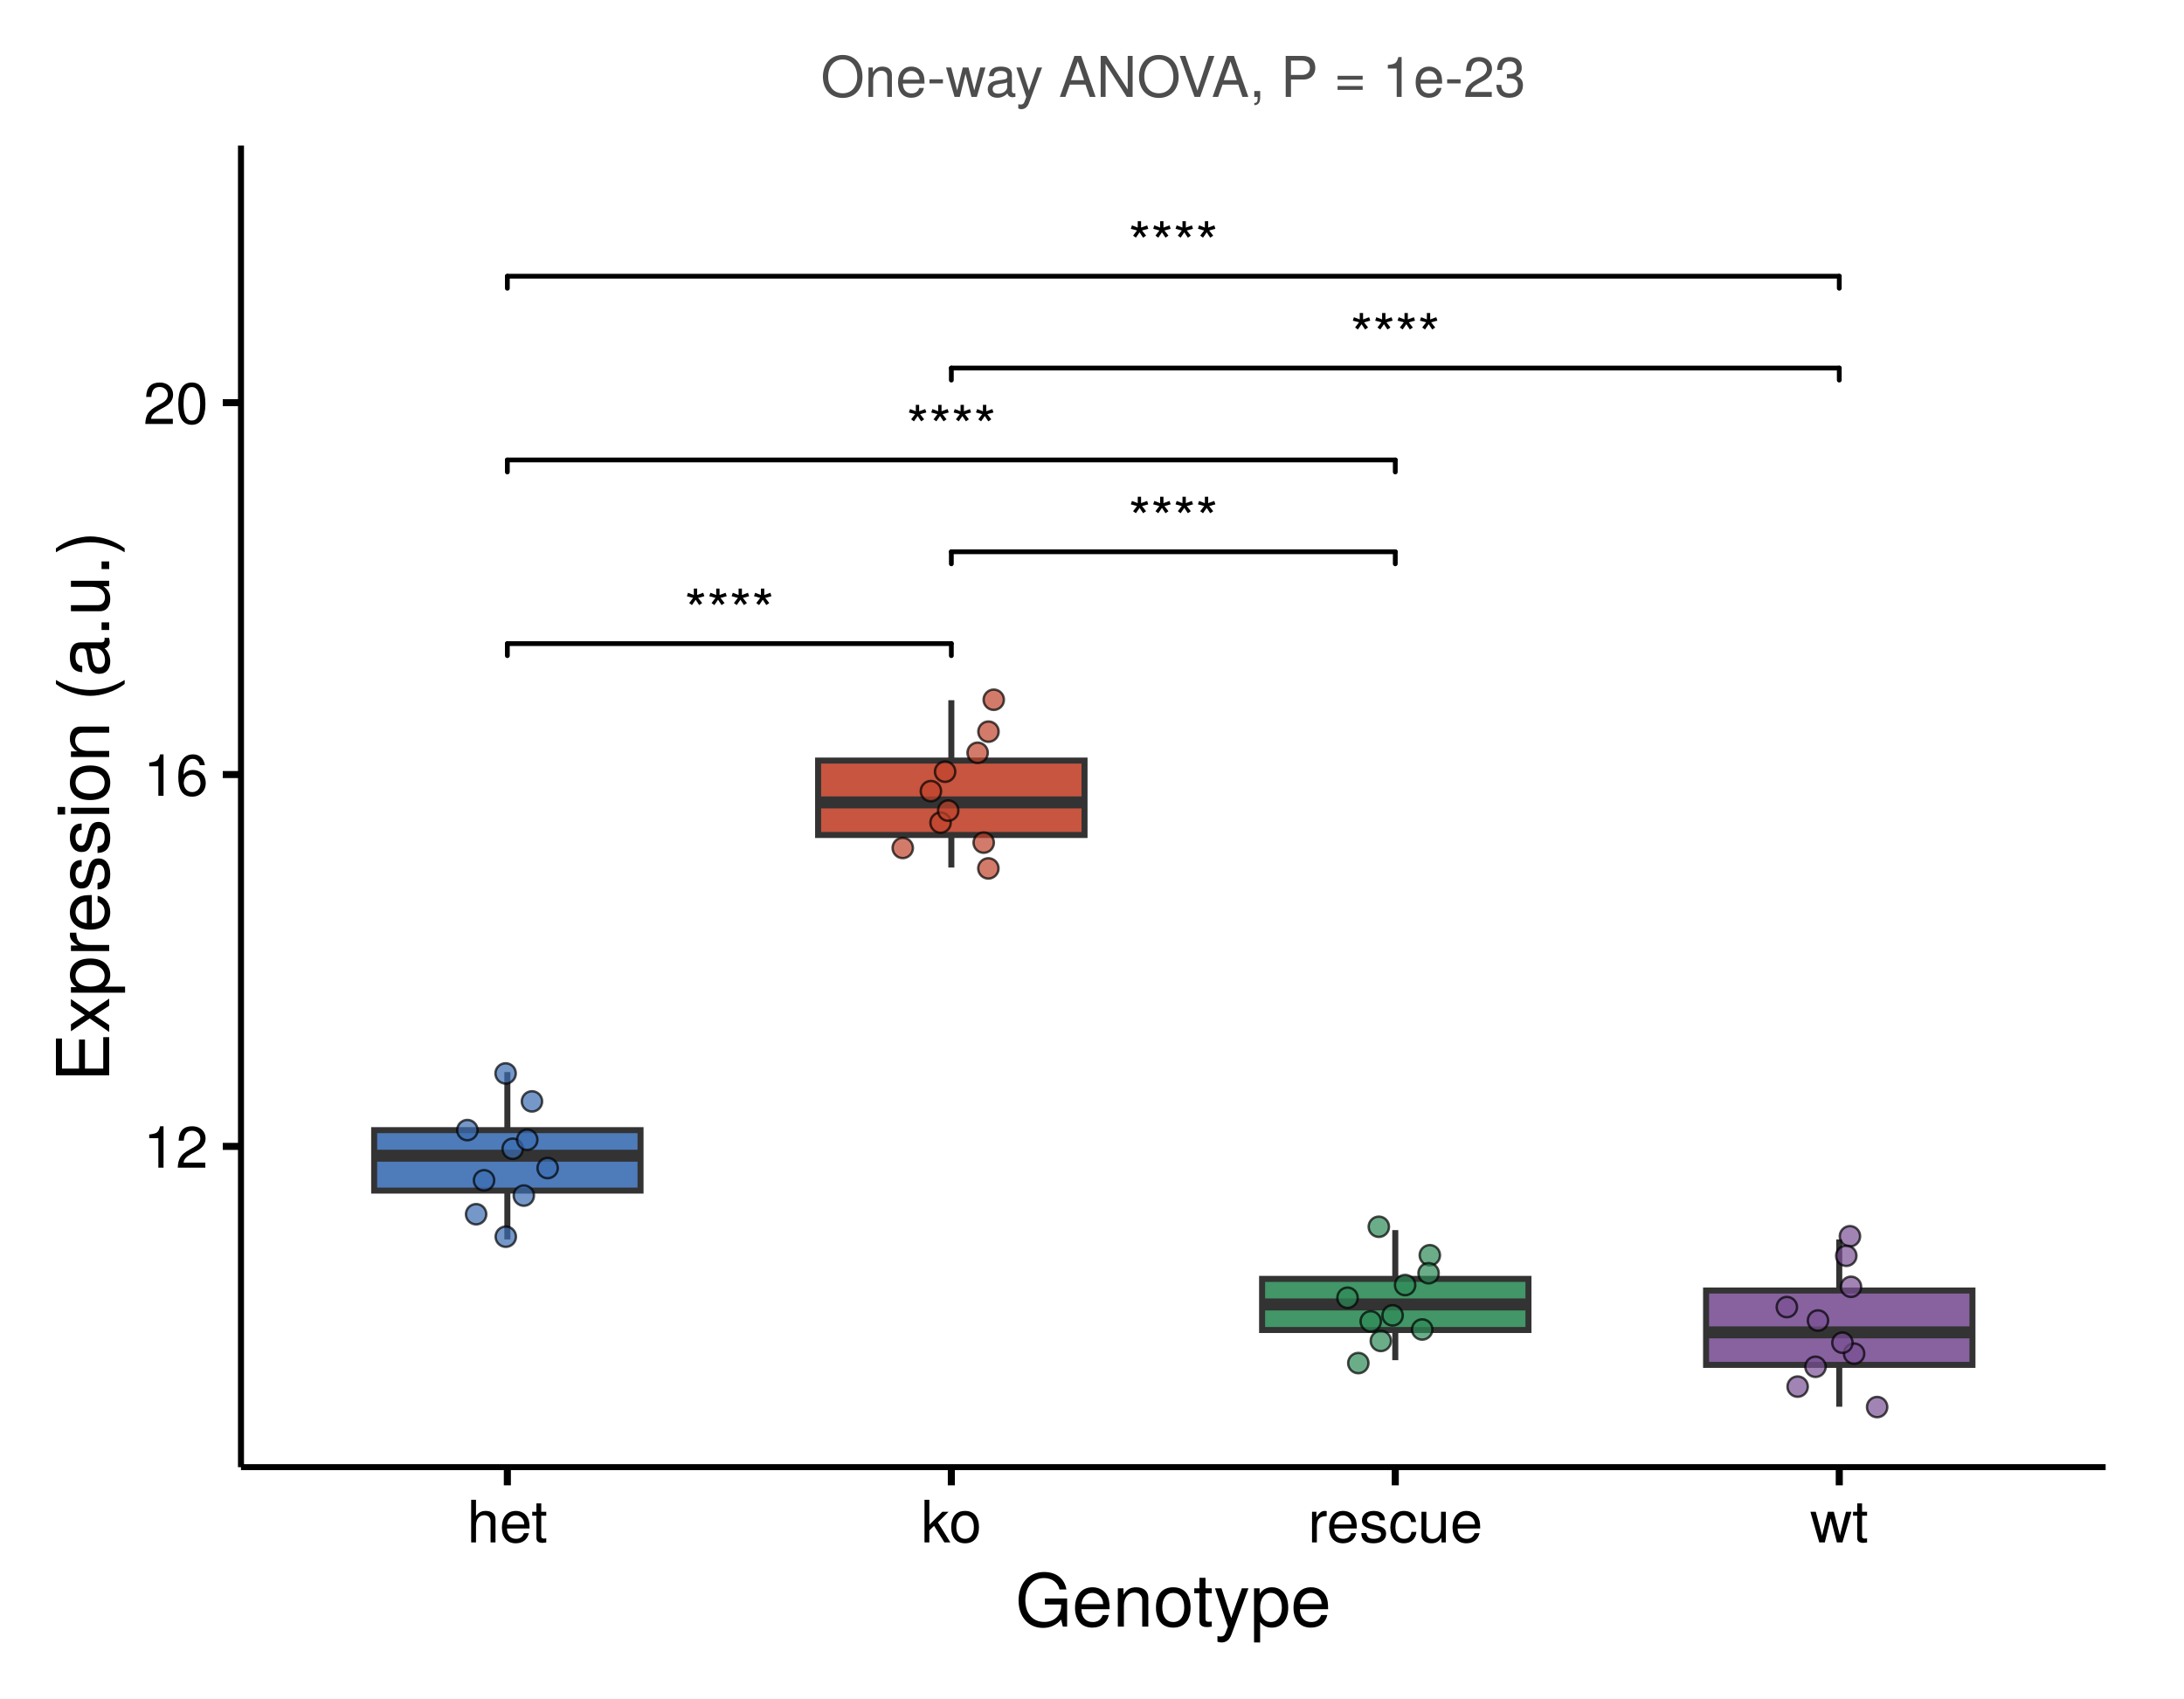
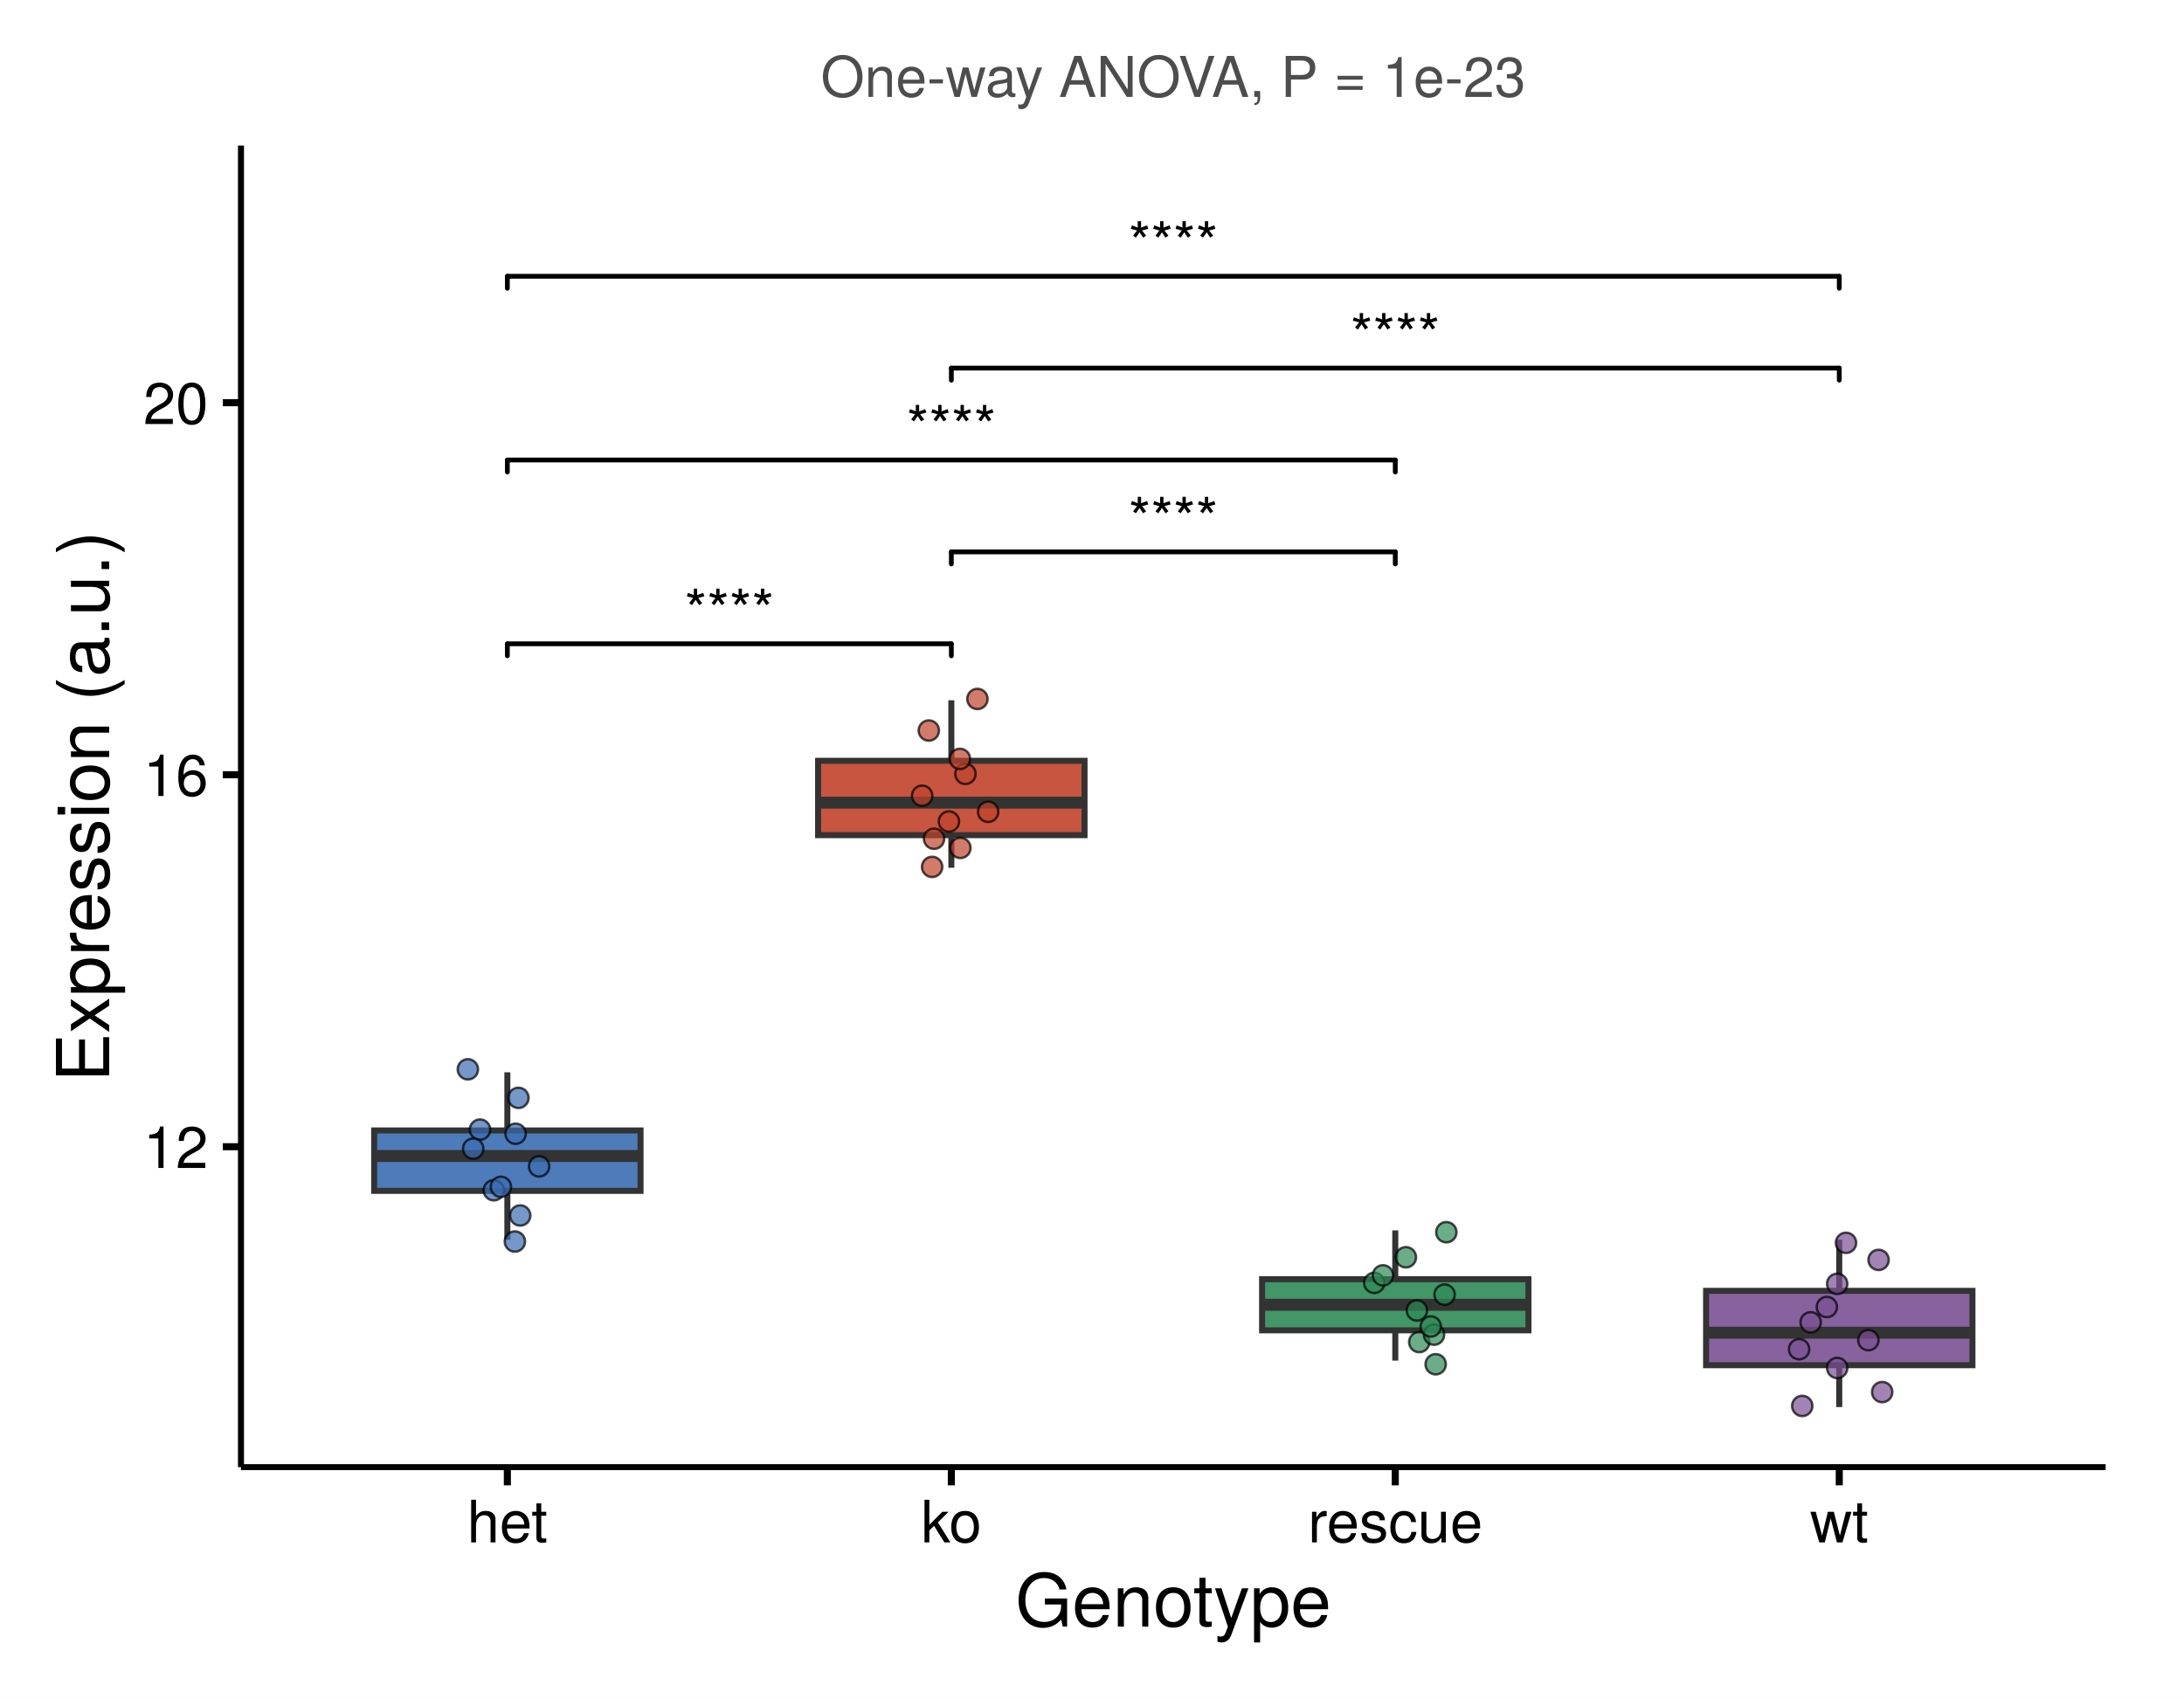
<svg xmlns="http://www.w3.org/2000/svg" class="svglite" width="388.80pt" height="302.40pt" viewBox="0 0 388.80 302.40">
  <defs>
    <style type="text/css">
    .svglite line, .svglite polyline, .svglite polygon, .svglite path, .svglite rect, .svglite circle {
      fill: none;
      stroke: #000000;
      stroke-linecap: round;
      stroke-linejoin: round;
      stroke-miterlimit: 10.00;
    }
    .svglite text {
      white-space: pre;
    }
  </style>
  </defs>
  <rect width="100%" height="100%" style="stroke: none; fill: #FFFFFF;" />
  <defs>
    <clipPath id="cpMC4wMHwzODguODB8MC4wMHwzMDIuNDA=">
      <rect x="0.00" y="0.00" width="388.80" height="302.40" />
    </clipPath>
  </defs>
  <g clip-path="url(#cpMC4wMHwzODguODB8MC4wMHwzMDIuNDA=)">
    <rect x="0.00" y="-0" width="388.80" height="302.40" style="stroke-width: 1.26; stroke: #FFFFFF; fill: #FFFFFF;" />
  </g>
  <defs>
    <clipPath id="cpNDIuOTB8Mzc0Ljg1fDI1LjkxfDI2MS4yMQ==">
      <rect x="42.90" y="25.91" width="331.96" height="235.30" />
    </clipPath>
  </defs>
  <g clip-path="url(#cpNDIuOTB8Mzc0Ljg1fDI1LjkxfDI2MS4yMQ==)">
    <rect x="42.90" y="25.91" width="331.96" height="235.30" style="stroke-width: 1.26; stroke: none; fill: #FFFFFF;" />
-     <line x1="90.32" y1="201.21" x2="90.32" y2="190.86" style="stroke-width: 1.07; stroke: #333333; stroke-linecap: butt;" />
-     <line x1="90.32" y1="211.97" x2="90.32" y2="220.66" style="stroke-width: 1.07; stroke: #333333; stroke-linecap: butt;" />
-     <polygon points="66.61,201.21 66.61,211.97 114.03,211.97 114.03,201.21 66.61,201.21 " style="stroke-width: 1.07; stroke: #333333; stroke-linecap: butt; stroke-linejoin: miter; fill: #3B6DB3; fill-opacity: 0.90;" />
-     <line x1="66.61" y1="205.76" x2="114.03" y2="205.76" style="stroke-width: 2.13; stroke: #333333; stroke-linecap: butt; stroke-linejoin: miter;" />
-     <line x1="169.36" y1="135.41" x2="169.36" y2="124.66" style="stroke-width: 1.07; stroke: #333333; stroke-linecap: butt;" />
-     <line x1="169.36" y1="148.66" x2="169.36" y2="154.45" style="stroke-width: 1.07; stroke: #333333; stroke-linecap: butt;" />
-     <polygon points="145.64,135.41 145.64,148.66 193.07,148.66 193.07,135.41 145.64,135.41 " style="stroke-width: 1.07; stroke: #333333; stroke-linecap: butt; stroke-linejoin: miter; fill: #C1432B; fill-opacity: 0.90;" />
-     <line x1="145.64" y1="142.86" x2="193.07" y2="142.86" style="stroke-width: 2.13; stroke: #333333; stroke-linecap: butt; stroke-linejoin: miter;" />
-     <line x1="248.39" y1="227.69" x2="248.39" y2="219.00" style="stroke-width: 1.07; stroke: #333333; stroke-linecap: butt;" />
-     <line x1="248.39" y1="236.79" x2="248.39" y2="242.17" style="stroke-width: 1.07; stroke: #333333; stroke-linecap: butt;" />
-     <polygon points="224.68,227.69 224.68,236.79 272.10,236.79 272.10,227.69 224.68,227.69 " style="stroke-width: 1.07; stroke: #333333; stroke-linecap: butt; stroke-linejoin: miter; fill: #2E8B57; fill-opacity: 0.90;" />
-     <line x1="224.68" y1="232.24" x2="272.10" y2="232.24" style="stroke-width: 2.13; stroke: #333333; stroke-linecap: butt; stroke-linejoin: miter;" />
-     <line x1="327.43" y1="229.76" x2="327.43" y2="220.66" style="stroke-width: 1.07; stroke: #333333; stroke-linecap: butt;" />
-     <line x1="327.43" y1="243.00" x2="327.43" y2="250.45" style="stroke-width: 1.07; stroke: #333333; stroke-linecap: butt;" />
-     <polygon points="303.72,229.76 303.72,243.00 351.14,243.00 351.14,229.76 303.72,229.76 " style="stroke-width: 1.07; stroke: #333333; stroke-linecap: butt; stroke-linejoin: miter; fill: #7A5195; fill-opacity: 0.90;" />
-     <line x1="303.72" y1="237.21" x2="351.14" y2="237.21" style="stroke-width: 2.13; stroke: #333333; stroke-linecap: butt; stroke-linejoin: miter;" />
-     <circle cx="330.07" cy="241.00" r="1.81" style="stroke-width: 0.43; stroke: #000000; stroke-opacity: 0.70; fill: #7A5195; fill-opacity: 0.70;" />
-     <circle cx="329.52" cy="229.10" r="1.81" style="stroke-width: 0.43; stroke: #000000; stroke-opacity: 0.70; fill: #7A5195; fill-opacity: 0.70;" />
-     <circle cx="334.17" cy="250.51" r="1.81" style="stroke-width: 0.43; stroke: #000000; stroke-opacity: 0.70; fill: #7A5195; fill-opacity: 0.70;" />
-     <circle cx="329.33" cy="220.10" r="1.81" style="stroke-width: 0.43; stroke: #000000; stroke-opacity: 0.70; fill: #7A5195; fill-opacity: 0.70;" />
-     <circle cx="323.64" cy="235.10" r="1.81" style="stroke-width: 0.43; stroke: #000000; stroke-opacity: 0.70; fill: #7A5195; fill-opacity: 0.70;" />
-     <circle cx="323.20" cy="243.34" r="1.81" style="stroke-width: 0.43; stroke: #000000; stroke-opacity: 0.70; fill: #7A5195; fill-opacity: 0.70;" />
-     <circle cx="328.68" cy="223.58" r="1.81" style="stroke-width: 0.43; stroke: #000000; stroke-opacity: 0.70; fill: #7A5195; fill-opacity: 0.70;" />
-     <circle cx="327.99" cy="239.05" r="1.81" style="stroke-width: 0.43; stroke: #000000; stroke-opacity: 0.70; fill: #7A5195; fill-opacity: 0.70;" />
-     <circle cx="318.10" cy="232.71" r="1.81" style="stroke-width: 0.43; stroke: #000000; stroke-opacity: 0.70; fill: #7A5195; fill-opacity: 0.70;" />
-     <circle cx="320.02" cy="246.87" r="1.81" style="stroke-width: 0.43; stroke: #000000; stroke-opacity: 0.70; fill: #7A5195; fill-opacity: 0.70;" />
-     <circle cx="93.25" cy="212.86" r="1.81" style="stroke-width: 0.43; stroke: #000000; stroke-opacity: 0.70; fill: #3B6DB3; fill-opacity: 0.70;" />
-     <circle cx="83.20" cy="201.20" r="1.81" style="stroke-width: 0.43; stroke: #000000; stroke-opacity: 0.70; fill: #3B6DB3; fill-opacity: 0.70;" />
-     <circle cx="90.04" cy="220.18" r="1.81" style="stroke-width: 0.43; stroke: #000000; stroke-opacity: 0.70; fill: #3B6DB3; fill-opacity: 0.70;" />
-     <circle cx="90.01" cy="191.11" r="1.81" style="stroke-width: 0.43; stroke: #000000; stroke-opacity: 0.70; fill: #3B6DB3; fill-opacity: 0.70;" />
-     <circle cx="97.49" cy="207.96" r="1.81" style="stroke-width: 0.43; stroke: #000000; stroke-opacity: 0.70; fill: #3B6DB3; fill-opacity: 0.70;" />
-     <circle cx="91.27" cy="204.52" r="1.81" style="stroke-width: 0.43; stroke: #000000; stroke-opacity: 0.70; fill: #3B6DB3; fill-opacity: 0.70;" />
-     <circle cx="84.76" cy="216.18" r="1.81" style="stroke-width: 0.43; stroke: #000000; stroke-opacity: 0.70; fill: #3B6DB3; fill-opacity: 0.70;" />
-     <circle cx="94.70" cy="196.09" r="1.81" style="stroke-width: 0.43; stroke: #000000; stroke-opacity: 0.70; fill: #3B6DB3; fill-opacity: 0.70;" />
-     <circle cx="86.17" cy="210.14" r="1.81" style="stroke-width: 0.43; stroke: #000000; stroke-opacity: 0.70; fill: #3B6DB3; fill-opacity: 0.70;" />
-     <circle cx="93.86" cy="202.92" r="1.81" style="stroke-width: 0.43; stroke: #000000; stroke-opacity: 0.70; fill: #3B6DB3; fill-opacity: 0.70;" />
-     <circle cx="160.71" cy="150.97" r="1.81" style="stroke-width: 0.43; stroke: #000000; stroke-opacity: 0.70; fill: #C1432B; fill-opacity: 0.70;" />
-     <circle cx="168.25" cy="137.39" r="1.81" style="stroke-width: 0.43; stroke: #000000; stroke-opacity: 0.70; fill: #C1432B; fill-opacity: 0.70;" />
-     <circle cx="167.44" cy="146.46" r="1.81" style="stroke-width: 0.43; stroke: #000000; stroke-opacity: 0.70; fill: #C1432B; fill-opacity: 0.70;" />
-     <circle cx="176.91" cy="124.58" r="1.81" style="stroke-width: 0.43; stroke: #000000; stroke-opacity: 0.70; fill: #C1432B; fill-opacity: 0.70;" />
-     <circle cx="175.95" cy="154.61" r="1.81" style="stroke-width: 0.43; stroke: #000000; stroke-opacity: 0.70; fill: #C1432B; fill-opacity: 0.70;" />
-     <circle cx="174.04" cy="134.02" r="1.81" style="stroke-width: 0.43; stroke: #000000; stroke-opacity: 0.70; fill: #C1432B; fill-opacity: 0.70;" />
-     <circle cx="165.72" cy="140.85" r="1.81" style="stroke-width: 0.43; stroke: #000000; stroke-opacity: 0.70; fill: #C1432B; fill-opacity: 0.70;" />
-     <circle cx="175.12" cy="150.02" r="1.81" style="stroke-width: 0.43; stroke: #000000; stroke-opacity: 0.70; fill: #C1432B; fill-opacity: 0.70;" />
-     <circle cx="175.97" cy="130.26" r="1.81" style="stroke-width: 0.43; stroke: #000000; stroke-opacity: 0.70; fill: #C1432B; fill-opacity: 0.70;" />
-     <circle cx="168.80" cy="144.32" r="1.81" style="stroke-width: 0.43; stroke: #000000; stroke-opacity: 0.70; fill: #C1432B; fill-opacity: 0.70;" />
-     <circle cx="247.91" cy="234.19" r="1.81" style="stroke-width: 0.43; stroke: #000000; stroke-opacity: 0.70; fill: #2E8B57; fill-opacity: 0.70;" />
-     <circle cx="254.54" cy="223.48" r="1.81" style="stroke-width: 0.43; stroke: #000000; stroke-opacity: 0.70; fill: #2E8B57; fill-opacity: 0.70;" />
-     <circle cx="245.82" cy="238.74" r="1.81" style="stroke-width: 0.43; stroke: #000000; stroke-opacity: 0.70; fill: #2E8B57; fill-opacity: 0.70;" />
-     <circle cx="245.46" cy="218.41" r="1.81" style="stroke-width: 0.43; stroke: #000000; stroke-opacity: 0.70; fill: #2E8B57; fill-opacity: 0.70;" />
-     <circle cx="253.18" cy="236.70" r="1.81" style="stroke-width: 0.43; stroke: #000000; stroke-opacity: 0.70; fill: #2E8B57; fill-opacity: 0.70;" />
-     <circle cx="250.14" cy="228.79" r="1.81" style="stroke-width: 0.43; stroke: #000000; stroke-opacity: 0.70; fill: #2E8B57; fill-opacity: 0.70;" />
-     <circle cx="239.89" cy="231.05" r="1.81" style="stroke-width: 0.43; stroke: #000000; stroke-opacity: 0.70; fill: #2E8B57; fill-opacity: 0.70;" />
-     <circle cx="241.81" cy="242.68" r="1.81" style="stroke-width: 0.43; stroke: #000000; stroke-opacity: 0.70; fill: #2E8B57; fill-opacity: 0.70;" />
-     <circle cx="254.32" cy="226.68" r="1.81" style="stroke-width: 0.43; stroke: #000000; stroke-opacity: 0.70; fill: #2E8B57; fill-opacity: 0.70;" />
-     <circle cx="244.02" cy="235.25" r="1.81" style="stroke-width: 0.43; stroke: #000000; stroke-opacity: 0.70; fill: #2E8B57; fill-opacity: 0.70;" />
-     <text x="129.84" y="112.24" text-anchor="middle" style="font-size: 10.24px; font-weight: 0; font-family: &quot;TeX Gyre Heros&quot;;" textLength="15.93px" lengthAdjust="spacingAndGlyphs">****</text>
-     <line x1="90.32" y1="116.73" x2="90.32" y2="114.59" style="stroke-width: 0.85;" />
-     <line x1="90.32" y1="114.59" x2="169.36" y2="114.59" style="stroke-width: 0.85;" />
-     <line x1="169.36" y1="114.59" x2="169.36" y2="116.73" style="stroke-width: 0.85;" />
-     <text x="208.87" y="95.89" text-anchor="middle" style="font-size: 10.24px; font-weight: 0; font-family: &quot;TeX Gyre Heros&quot;;" textLength="15.93px" lengthAdjust="spacingAndGlyphs">****</text>
-     <line x1="169.36" y1="100.38" x2="169.36" y2="98.24" style="stroke-width: 0.85;" />
-     <line x1="169.36" y1="98.24" x2="248.39" y2="98.24" style="stroke-width: 0.85;" />
-     <line x1="248.39" y1="98.24" x2="248.39" y2="100.38" style="stroke-width: 0.85;" />
-     <text x="169.36" y="79.53" text-anchor="middle" style="font-size: 10.24px; font-weight: 0; font-family: &quot;TeX Gyre Heros&quot;;" textLength="15.93px" lengthAdjust="spacingAndGlyphs">****</text>
-     <line x1="90.32" y1="84.03" x2="90.32" y2="81.89" style="stroke-width: 0.85;" />
-     <line x1="90.32" y1="81.89" x2="248.39" y2="81.89" style="stroke-width: 0.85;" />
-     <line x1="248.39" y1="81.89" x2="248.39" y2="84.03" style="stroke-width: 0.85;" />
-     <text x="248.39" y="63.18" text-anchor="middle" style="font-size: 10.24px; font-weight: 0; font-family: &quot;TeX Gyre Heros&quot;;" textLength="15.93px" lengthAdjust="spacingAndGlyphs">****</text>
-     <line x1="169.36" y1="67.67" x2="169.36" y2="65.53" style="stroke-width: 0.85;" />
-     <line x1="169.36" y1="65.53" x2="327.43" y2="65.53" style="stroke-width: 0.85;" />
-     <line x1="327.43" y1="65.53" x2="327.43" y2="67.67" style="stroke-width: 0.85;" />
+     <line x1="90.32" y1="201.26" x2="90.32" y2="190.91" style="stroke-width: 1.07; stroke: #333333; stroke-linecap: butt;" />
+     <line x1="90.32" y1="212.02" x2="90.32" y2="220.71" style="stroke-width: 1.07; stroke: #333333; stroke-linecap: butt;" />
+     <polygon points="66.61,201.26 66.61,212.02 114.03,212.02 114.03,201.26 66.61,201.26 " style="stroke-width: 1.07; stroke: #333333; stroke-linecap: butt; stroke-linejoin: miter; fill: #3B6DB3; fill-opacity: 0.90;" />
+     <line x1="66.61" y1="205.81" x2="114.03" y2="205.81" style="stroke-width: 2.13; stroke: #333333; stroke-linecap: butt; stroke-linejoin: miter;" />
+     <line x1="169.36" y1="135.45" x2="169.36" y2="124.68" style="stroke-width: 1.07; stroke: #333333; stroke-linecap: butt;" />
+     <line x1="169.36" y1="148.69" x2="169.36" y2="154.49" style="stroke-width: 1.07; stroke: #333333; stroke-linecap: butt;" />
+     <polygon points="145.64,135.45 145.64,148.69 193.07,148.69 193.07,135.45 145.64,135.45 " style="stroke-width: 1.07; stroke: #333333; stroke-linecap: butt; stroke-linejoin: miter; fill: #C1432B; fill-opacity: 0.90;" />
+     <line x1="145.64" y1="142.90" x2="193.07" y2="142.90" style="stroke-width: 2.13; stroke: #333333; stroke-linecap: butt; stroke-linejoin: miter;" />
+     <line x1="248.39" y1="227.75" x2="248.39" y2="219.06" style="stroke-width: 1.07; stroke: #333333; stroke-linecap: butt;" />
+     <line x1="248.39" y1="236.85" x2="248.39" y2="242.24" style="stroke-width: 1.07; stroke: #333333; stroke-linecap: butt;" />
+     <polygon points="224.68,227.75 224.68,236.85 272.10,236.85 272.10,227.75 224.68,227.75 " style="stroke-width: 1.07; stroke: #333333; stroke-linecap: butt; stroke-linejoin: miter; fill: #2E8B57; fill-opacity: 0.90;" />
+     <line x1="224.68" y1="232.30" x2="272.10" y2="232.30" style="stroke-width: 2.13; stroke: #333333; stroke-linecap: butt; stroke-linejoin: miter;" />
+     <line x1="327.43" y1="229.82" x2="327.43" y2="220.71" style="stroke-width: 1.07; stroke: #333333; stroke-linecap: butt;" />
+     <line x1="327.43" y1="243.06" x2="327.43" y2="250.51" style="stroke-width: 1.07; stroke: #333333; stroke-linecap: butt;" />
+     <polygon points="303.72,229.82 303.72,243.06 351.14,243.06 351.14,229.82 303.72,229.82 " style="stroke-width: 1.07; stroke: #333333; stroke-linecap: butt; stroke-linejoin: miter; fill: #7A5195; fill-opacity: 0.90;" />
+     <line x1="303.72" y1="237.27" x2="351.14" y2="237.27" style="stroke-width: 2.13; stroke: #333333; stroke-linecap: butt; stroke-linejoin: miter;" />
+     <circle cx="320.28" cy="240.21" r="1.81" style="stroke-width: 0.43; stroke: #000000; stroke-opacity: 0.70; fill: #7A5195; fill-opacity: 0.70;" />
+     <circle cx="327.06" cy="228.57" r="1.81" style="stroke-width: 0.43; stroke: #000000; stroke-opacity: 0.70; fill: #7A5195; fill-opacity: 0.70;" />
+     <circle cx="320.84" cy="250.31" r="1.81" style="stroke-width: 0.43; stroke: #000000; stroke-opacity: 0.70; fill: #7A5195; fill-opacity: 0.70;" />
+     <circle cx="328.63" cy="221.27" r="1.81" style="stroke-width: 0.43; stroke: #000000; stroke-opacity: 0.70; fill: #7A5195; fill-opacity: 0.70;" />
+     <circle cx="322.34" cy="235.42" r="1.81" style="stroke-width: 0.43; stroke: #000000; stroke-opacity: 0.70; fill: #7A5195; fill-opacity: 0.70;" />
+     <circle cx="327.06" cy="243.55" r="1.81" style="stroke-width: 0.43; stroke: #000000; stroke-opacity: 0.70; fill: #7A5195; fill-opacity: 0.70;" />
+     <circle cx="334.43" cy="224.31" r="1.81" style="stroke-width: 0.43; stroke: #000000; stroke-opacity: 0.70; fill: #7A5195; fill-opacity: 0.70;" />
+     <circle cx="332.61" cy="238.60" r="1.81" style="stroke-width: 0.43; stroke: #000000; stroke-opacity: 0.70; fill: #7A5195; fill-opacity: 0.70;" />
+     <circle cx="325.22" cy="232.70" r="1.81" style="stroke-width: 0.43; stroke: #000000; stroke-opacity: 0.70; fill: #7A5195; fill-opacity: 0.70;" />
+     <circle cx="335.07" cy="247.84" r="1.81" style="stroke-width: 0.43; stroke: #000000; stroke-opacity: 0.70; fill: #7A5195; fill-opacity: 0.70;" />
+     <circle cx="87.91" cy="211.91" r="1.81" style="stroke-width: 0.43; stroke: #000000; stroke-opacity: 0.70; fill: #3B6DB3; fill-opacity: 0.70;" />
+     <circle cx="85.45" cy="201.11" r="1.81" style="stroke-width: 0.43; stroke: #000000; stroke-opacity: 0.70; fill: #3B6DB3; fill-opacity: 0.70;" />
+     <circle cx="91.66" cy="221.04" r="1.81" style="stroke-width: 0.43; stroke: #000000; stroke-opacity: 0.70; fill: #3B6DB3; fill-opacity: 0.70;" />
+     <circle cx="83.29" cy="190.38" r="1.81" style="stroke-width: 0.43; stroke: #000000; stroke-opacity: 0.70; fill: #3B6DB3; fill-opacity: 0.70;" />
+     <circle cx="95.97" cy="207.66" r="1.81" style="stroke-width: 0.43; stroke: #000000; stroke-opacity: 0.70; fill: #3B6DB3; fill-opacity: 0.70;" />
+     <circle cx="84.24" cy="204.50" r="1.81" style="stroke-width: 0.43; stroke: #000000; stroke-opacity: 0.70; fill: #3B6DB3; fill-opacity: 0.70;" />
+     <circle cx="92.61" cy="216.40" r="1.81" style="stroke-width: 0.43; stroke: #000000; stroke-opacity: 0.70; fill: #3B6DB3; fill-opacity: 0.70;" />
+     <circle cx="92.29" cy="195.46" r="1.81" style="stroke-width: 0.43; stroke: #000000; stroke-opacity: 0.70; fill: #3B6DB3; fill-opacity: 0.70;" />
+     <circle cx="89.17" cy="211.30" r="1.81" style="stroke-width: 0.43; stroke: #000000; stroke-opacity: 0.70; fill: #3B6DB3; fill-opacity: 0.70;" />
+     <circle cx="91.79" cy="201.85" r="1.81" style="stroke-width: 0.43; stroke: #000000; stroke-opacity: 0.70; fill: #3B6DB3; fill-opacity: 0.70;" />
+     <circle cx="170.97" cy="150.96" r="1.81" style="stroke-width: 0.43; stroke: #000000; stroke-opacity: 0.70; fill: #C1432B; fill-opacity: 0.70;" />
+     <circle cx="171.87" cy="137.78" r="1.81" style="stroke-width: 0.43; stroke: #000000; stroke-opacity: 0.70; fill: #C1432B; fill-opacity: 0.70;" />
+     <circle cx="168.93" cy="146.26" r="1.81" style="stroke-width: 0.43; stroke: #000000; stroke-opacity: 0.70; fill: #C1432B; fill-opacity: 0.70;" />
+     <circle cx="174.00" cy="124.44" r="1.81" style="stroke-width: 0.43; stroke: #000000; stroke-opacity: 0.70; fill: #C1432B; fill-opacity: 0.70;" />
+     <circle cx="165.94" cy="154.34" r="1.81" style="stroke-width: 0.43; stroke: #000000; stroke-opacity: 0.70; fill: #C1432B; fill-opacity: 0.70;" />
+     <circle cx="170.89" cy="135.11" r="1.81" style="stroke-width: 0.43; stroke: #000000; stroke-opacity: 0.70; fill: #C1432B; fill-opacity: 0.70;" />
+     <circle cx="164.16" cy="141.67" r="1.81" style="stroke-width: 0.43; stroke: #000000; stroke-opacity: 0.70; fill: #C1432B; fill-opacity: 0.70;" />
+     <circle cx="166.28" cy="149.33" r="1.81" style="stroke-width: 0.43; stroke: #000000; stroke-opacity: 0.70; fill: #C1432B; fill-opacity: 0.70;" />
+     <circle cx="165.35" cy="130.06" r="1.81" style="stroke-width: 0.43; stroke: #000000; stroke-opacity: 0.70; fill: #C1432B; fill-opacity: 0.70;" />
+     <circle cx="175.91" cy="144.53" r="1.81" style="stroke-width: 0.43; stroke: #000000; stroke-opacity: 0.70; fill: #C1432B; fill-opacity: 0.70;" />
+     <circle cx="252.24" cy="233.31" r="1.81" style="stroke-width: 0.43; stroke: #000000; stroke-opacity: 0.70; fill: #2E8B57; fill-opacity: 0.70;" />
+     <circle cx="250.28" cy="223.84" r="1.81" style="stroke-width: 0.43; stroke: #000000; stroke-opacity: 0.70; fill: #2E8B57; fill-opacity: 0.70;" />
+     <circle cx="252.66" cy="238.94" r="1.81" style="stroke-width: 0.43; stroke: #000000; stroke-opacity: 0.70; fill: #2E8B57; fill-opacity: 0.70;" />
+     <circle cx="257.48" cy="219.38" r="1.81" style="stroke-width: 0.43; stroke: #000000; stroke-opacity: 0.70; fill: #2E8B57; fill-opacity: 0.70;" />
+     <circle cx="255.29" cy="237.62" r="1.81" style="stroke-width: 0.43; stroke: #000000; stroke-opacity: 0.70; fill: #2E8B57; fill-opacity: 0.70;" />
+     <circle cx="244.65" cy="228.40" r="1.81" style="stroke-width: 0.43; stroke: #000000; stroke-opacity: 0.70; fill: #2E8B57; fill-opacity: 0.70;" />
+     <circle cx="257.17" cy="230.49" r="1.81" style="stroke-width: 0.43; stroke: #000000; stroke-opacity: 0.70; fill: #2E8B57; fill-opacity: 0.70;" />
+     <circle cx="255.58" cy="242.89" r="1.81" style="stroke-width: 0.43; stroke: #000000; stroke-opacity: 0.70; fill: #2E8B57; fill-opacity: 0.70;" />
+     <circle cx="246.20" cy="227.06" r="1.81" style="stroke-width: 0.43; stroke: #000000; stroke-opacity: 0.70; fill: #2E8B57; fill-opacity: 0.70;" />
+     <circle cx="254.71" cy="236.17" r="1.81" style="stroke-width: 0.43; stroke: #000000; stroke-opacity: 0.70; fill: #2E8B57; fill-opacity: 0.70;" />
+     <text x="129.84" y="112.26" text-anchor="middle" style="font-size: 10.24px; font-weight: 0; font-family: &quot;TeX Gyre Heros&quot;;" textLength="15.93px" lengthAdjust="spacingAndGlyphs">****</text>
+     <line x1="90.32" y1="116.76" x2="90.32" y2="114.62" style="stroke-width: 0.85;" />
+     <line x1="90.32" y1="114.62" x2="169.36" y2="114.62" style="stroke-width: 0.85;" />
+     <line x1="169.36" y1="114.62" x2="169.36" y2="116.76" style="stroke-width: 0.85;" />
+     <text x="208.87" y="95.91" text-anchor="middle" style="font-size: 10.24px; font-weight: 0; font-family: &quot;TeX Gyre Heros&quot;;" textLength="15.93px" lengthAdjust="spacingAndGlyphs">****</text>
+     <line x1="169.36" y1="100.40" x2="169.36" y2="98.26" style="stroke-width: 0.85;" />
+     <line x1="169.36" y1="98.26" x2="248.39" y2="98.26" style="stroke-width: 0.85;" />
+     <line x1="248.39" y1="98.26" x2="248.39" y2="100.40" style="stroke-width: 0.85;" />
+     <text x="169.36" y="79.55" text-anchor="middle" style="font-size: 10.24px; font-weight: 0; font-family: &quot;TeX Gyre Heros&quot;;" textLength="15.93px" lengthAdjust="spacingAndGlyphs">****</text>
+     <line x1="90.32" y1="84.04" x2="90.32" y2="81.90" style="stroke-width: 0.85;" />
+     <line x1="90.32" y1="81.90" x2="248.39" y2="81.90" style="stroke-width: 0.85;" />
+     <line x1="248.39" y1="81.90" x2="248.39" y2="84.04" style="stroke-width: 0.85;" />
+     <text x="248.39" y="63.19" text-anchor="middle" style="font-size: 10.24px; font-weight: 0; font-family: &quot;TeX Gyre Heros&quot;;" textLength="15.93px" lengthAdjust="spacingAndGlyphs">****</text>
+     <line x1="169.36" y1="67.68" x2="169.36" y2="65.54" style="stroke-width: 0.85;" />
+     <line x1="169.36" y1="65.54" x2="327.43" y2="65.54" style="stroke-width: 0.85;" />
+     <line x1="327.43" y1="65.54" x2="327.43" y2="67.68" style="stroke-width: 0.85;" />
    <text x="208.87" y="46.83" text-anchor="middle" style="font-size: 10.24px; font-weight: 0; font-family: &quot;TeX Gyre Heros&quot;;" textLength="15.93px" lengthAdjust="spacingAndGlyphs">****</text>
-     <line x1="90.32" y1="51.32" x2="90.32" y2="49.18" style="stroke-width: 0.85;" />
-     <line x1="90.32" y1="49.18" x2="327.43" y2="49.18" style="stroke-width: 0.85;" />
-     <line x1="327.43" y1="49.18" x2="327.43" y2="51.32" style="stroke-width: 0.85;" />
+     <line x1="90.32" y1="51.32" x2="90.32" y2="49.19" style="stroke-width: 0.85;" />
+     <line x1="90.32" y1="49.19" x2="327.43" y2="49.19" style="stroke-width: 0.85;" />
+     <line x1="327.43" y1="49.19" x2="327.43" y2="51.32" style="stroke-width: 0.85;" />
  </g>
  <g clip-path="url(#cpMC4wMHwzODguODB8MC4wMHwzMDIuNDA=)">
    <polyline points="42.90,261.21 42.90,25.91 " style="stroke-width: 1.07; stroke-linecap: butt;" />
-     <text x="37.07" y="207.89" text-anchor="end" style="font-size: 10.40px; font-weight: 0; font-family: &quot;TeX Gyre Heros&quot;;" textLength="11.55px" lengthAdjust="spacingAndGlyphs">12</text>
-     <text x="37.07" y="141.68" text-anchor="end" style="font-size: 10.40px; font-weight: 0; font-family: &quot;TeX Gyre Heros&quot;;" textLength="11.55px" lengthAdjust="spacingAndGlyphs">16</text>
-     <text x="37.07" y="75.48" text-anchor="end" style="font-size: 10.40px; font-weight: 0; font-family: &quot;TeX Gyre Heros&quot;;" textLength="11.55px" lengthAdjust="spacingAndGlyphs">20</text>
-     <polyline points="39.66,204.10 42.90,204.10 " style="stroke-width: 1.26; stroke-linecap: butt;" />
-     <polyline points="39.66,137.90 42.90,137.90 " style="stroke-width: 1.26; stroke-linecap: butt;" />
-     <polyline points="39.66,71.69 42.90,71.69 " style="stroke-width: 1.26; stroke-linecap: butt;" />
+     <text x="37.07" y="207.94" text-anchor="end" style="font-size: 10.40px; font-weight: 0; font-family: &quot;TeX Gyre Heros&quot;;" textLength="11.55px" lengthAdjust="spacingAndGlyphs">12</text>
+     <text x="37.07" y="141.72" text-anchor="end" style="font-size: 10.40px; font-weight: 0; font-family: &quot;TeX Gyre Heros&quot;;" textLength="11.55px" lengthAdjust="spacingAndGlyphs">16</text>
+     <text x="37.07" y="75.49" text-anchor="end" style="font-size: 10.40px; font-weight: 0; font-family: &quot;TeX Gyre Heros&quot;;" textLength="11.55px" lengthAdjust="spacingAndGlyphs">20</text>
+     <polyline points="39.66,204.16 42.90,204.16 " style="stroke-width: 1.26; stroke-linecap: butt;" />
+     <polyline points="39.66,137.93 42.90,137.93 " style="stroke-width: 1.26; stroke-linecap: butt;" />
+     <polyline points="39.66,71.70 42.90,71.70 " style="stroke-width: 1.26; stroke-linecap: butt;" />
    <polyline points="42.90,261.21 374.85,261.21 " style="stroke-width: 1.07; stroke-linecap: butt;" />
    <polyline points="90.32,264.45 90.32,261.21 " style="stroke-width: 1.26; stroke-linecap: butt;" />
    <polyline points="169.36,264.45 169.36,261.21 " style="stroke-width: 1.26; stroke-linecap: butt;" />
    <polyline points="248.39,264.45 248.39,261.21 " style="stroke-width: 1.26; stroke-linecap: butt;" />
    <polyline points="327.43,264.45 327.43,261.21 " style="stroke-width: 1.26; stroke-linecap: butt;" />
    <text x="90.32" y="274.61" text-anchor="middle" style="font-size: 10.40px; font-weight: 0; font-family: &quot;TeX Gyre Heros&quot;;" textLength="14.44px" lengthAdjust="spacingAndGlyphs">het</text>
    <text x="169.36" y="274.61" text-anchor="middle" style="font-size: 10.40px; font-weight: 0; font-family: &quot;TeX Gyre Heros&quot;;" textLength="10.97px" lengthAdjust="spacingAndGlyphs">ko</text>
    <text x="248.39" y="274.61" text-anchor="middle" style="font-size: 10.40px; font-weight: 0; font-family: &quot;TeX Gyre Heros&quot;;" textLength="31.18px" lengthAdjust="spacingAndGlyphs">rescue</text>
    <text x="327.43" y="274.61" text-anchor="middle" style="font-size: 10.40px; font-weight: 0; font-family: &quot;TeX Gyre Heros&quot;;" textLength="10.39px" lengthAdjust="spacingAndGlyphs">wt</text>
    <text x="208.87" y="289.59" text-anchor="middle" style="font-size: 13.00px; font-weight: 0; font-family: &quot;TeX Gyre Heros&quot;;" textLength="56.38px" lengthAdjust="spacingAndGlyphs">Genotype</text>
    <text transform="translate(19.44,143.56) rotate(-90)" text-anchor="middle" style="font-size: 13.00px; font-weight: 0; font-family: &quot;TeX Gyre Heros&quot;;" textLength="98.26px" lengthAdjust="spacingAndGlyphs">Expression (a.u.)</text>
    <text x="208.87" y="17.25" text-anchor="middle" style="font-size: 10.00px; font-weight: 0;fill: #4D4D4D; font-family: &quot;TeX Gyre Heros&quot;;" textLength="126.99px" lengthAdjust="spacingAndGlyphs">One-way ANOVA, P = 1e-23</text>
  </g>
</svg>
